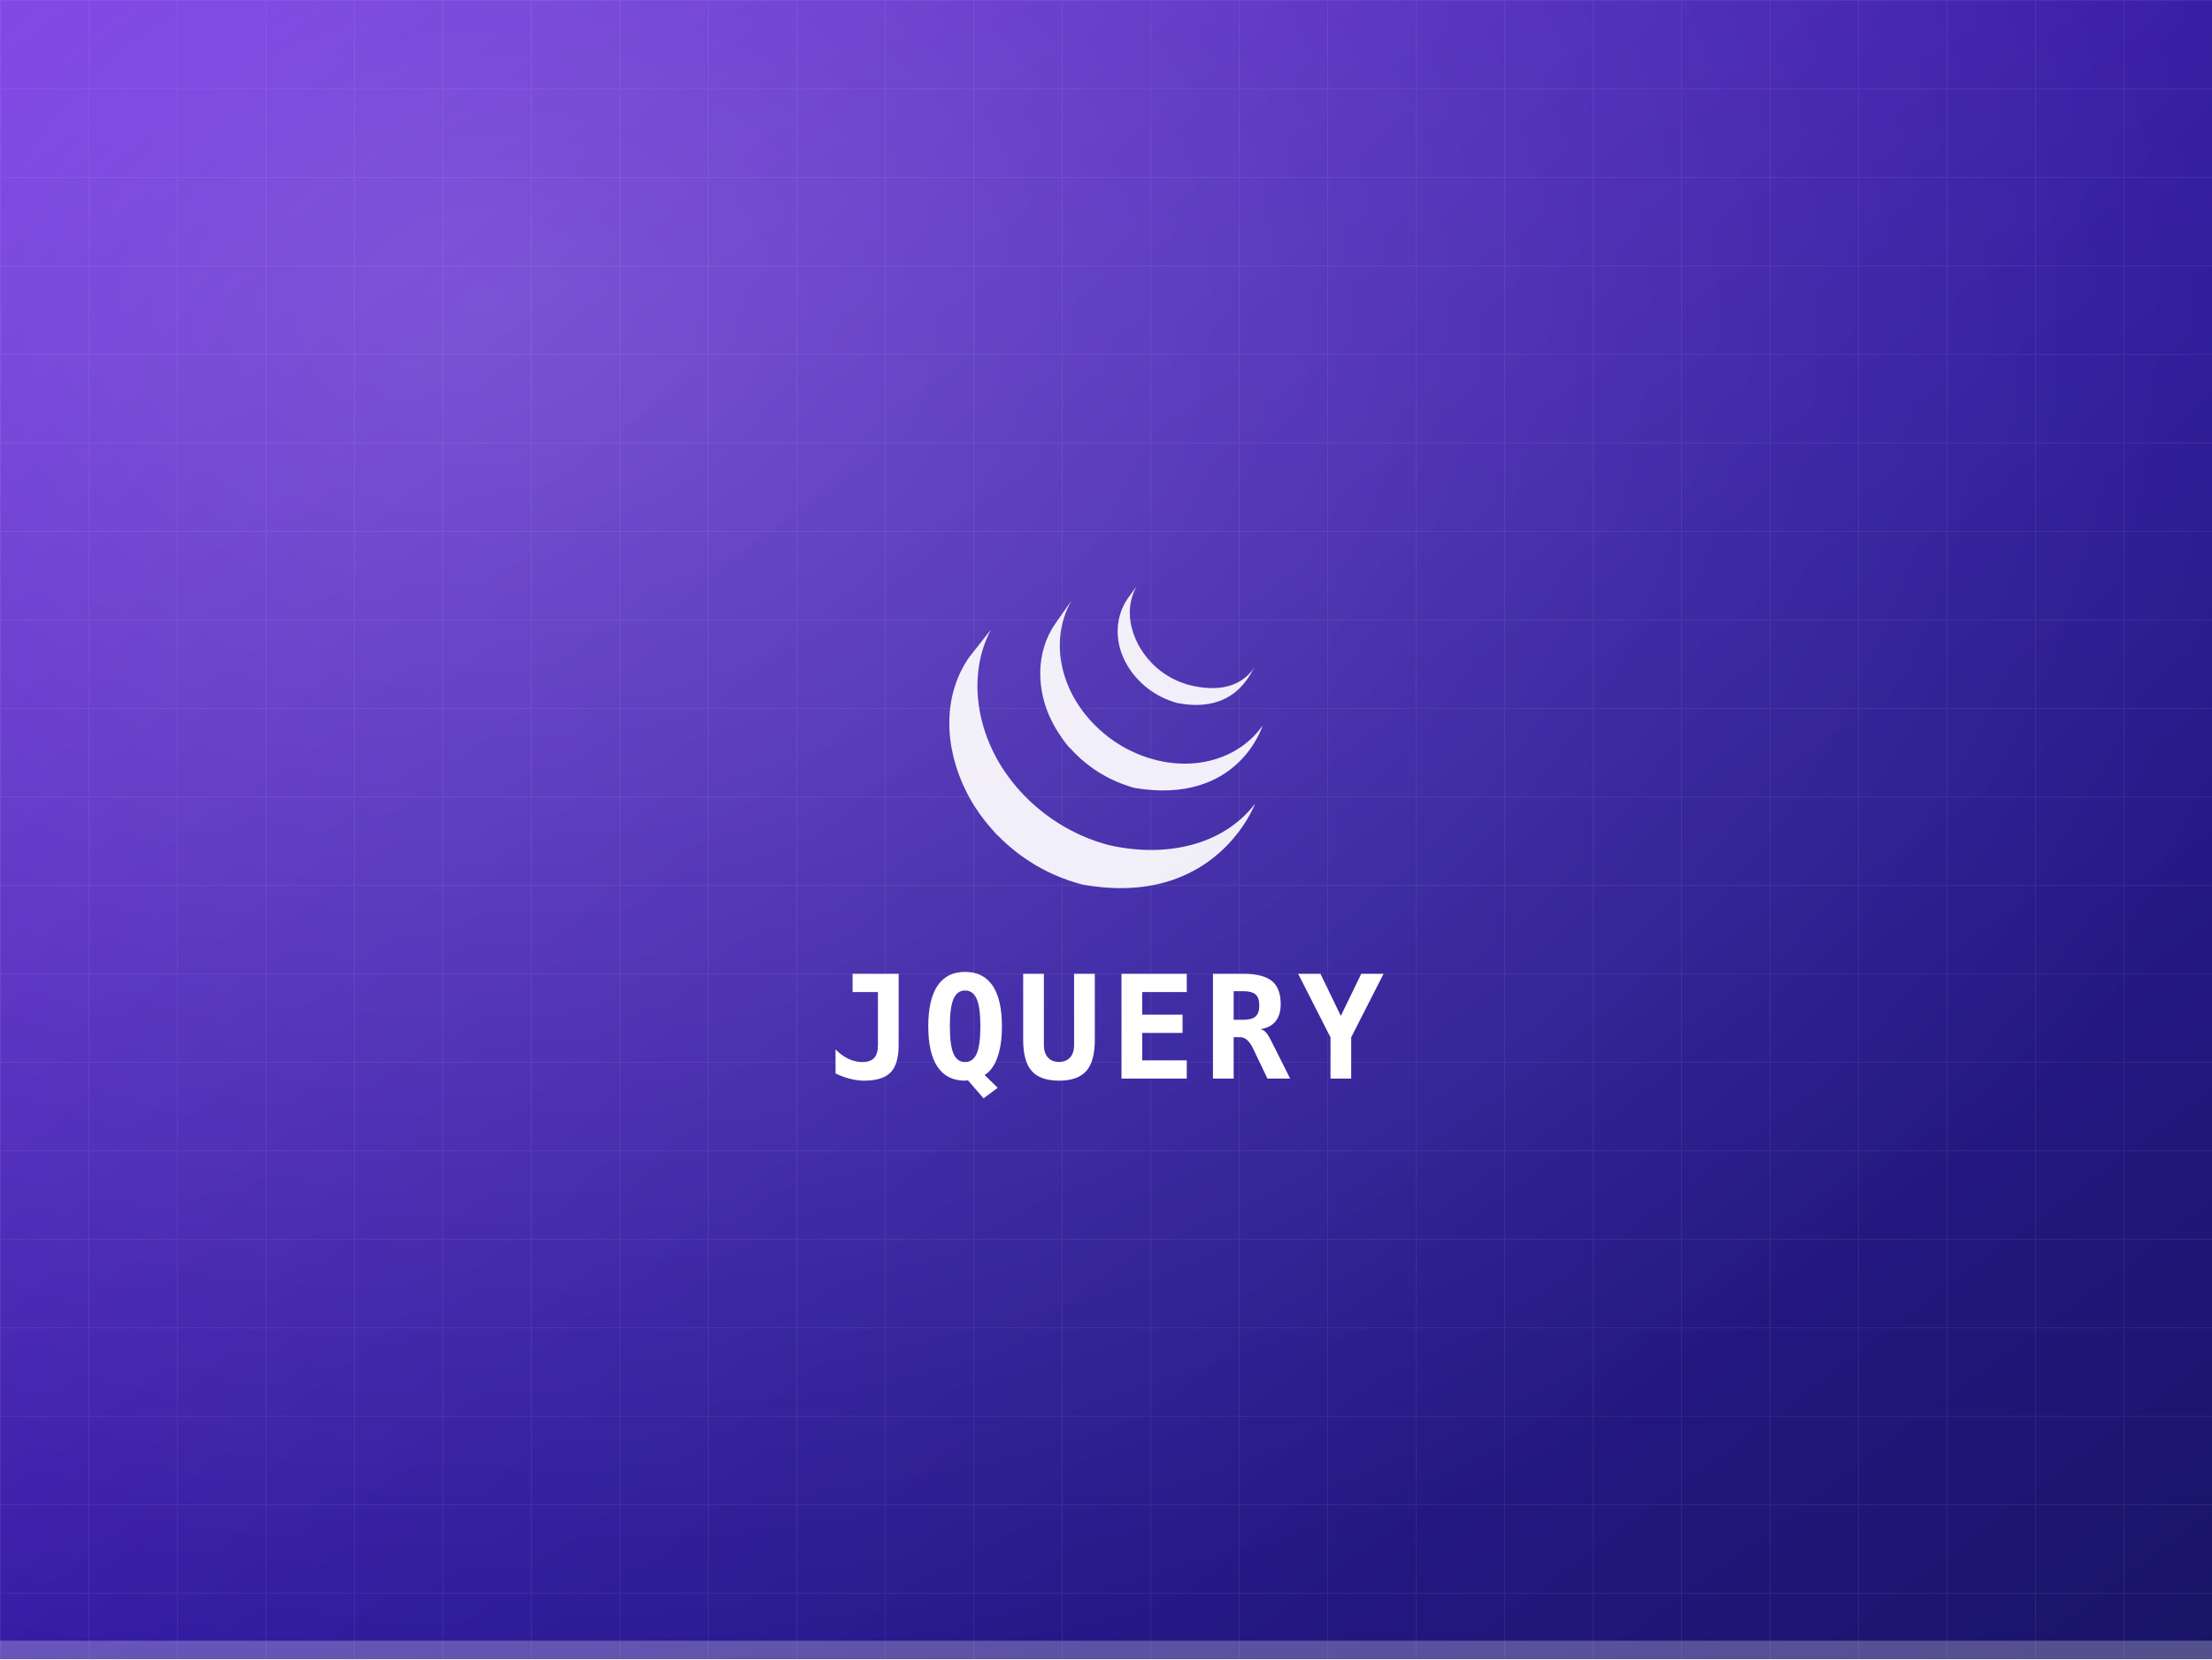
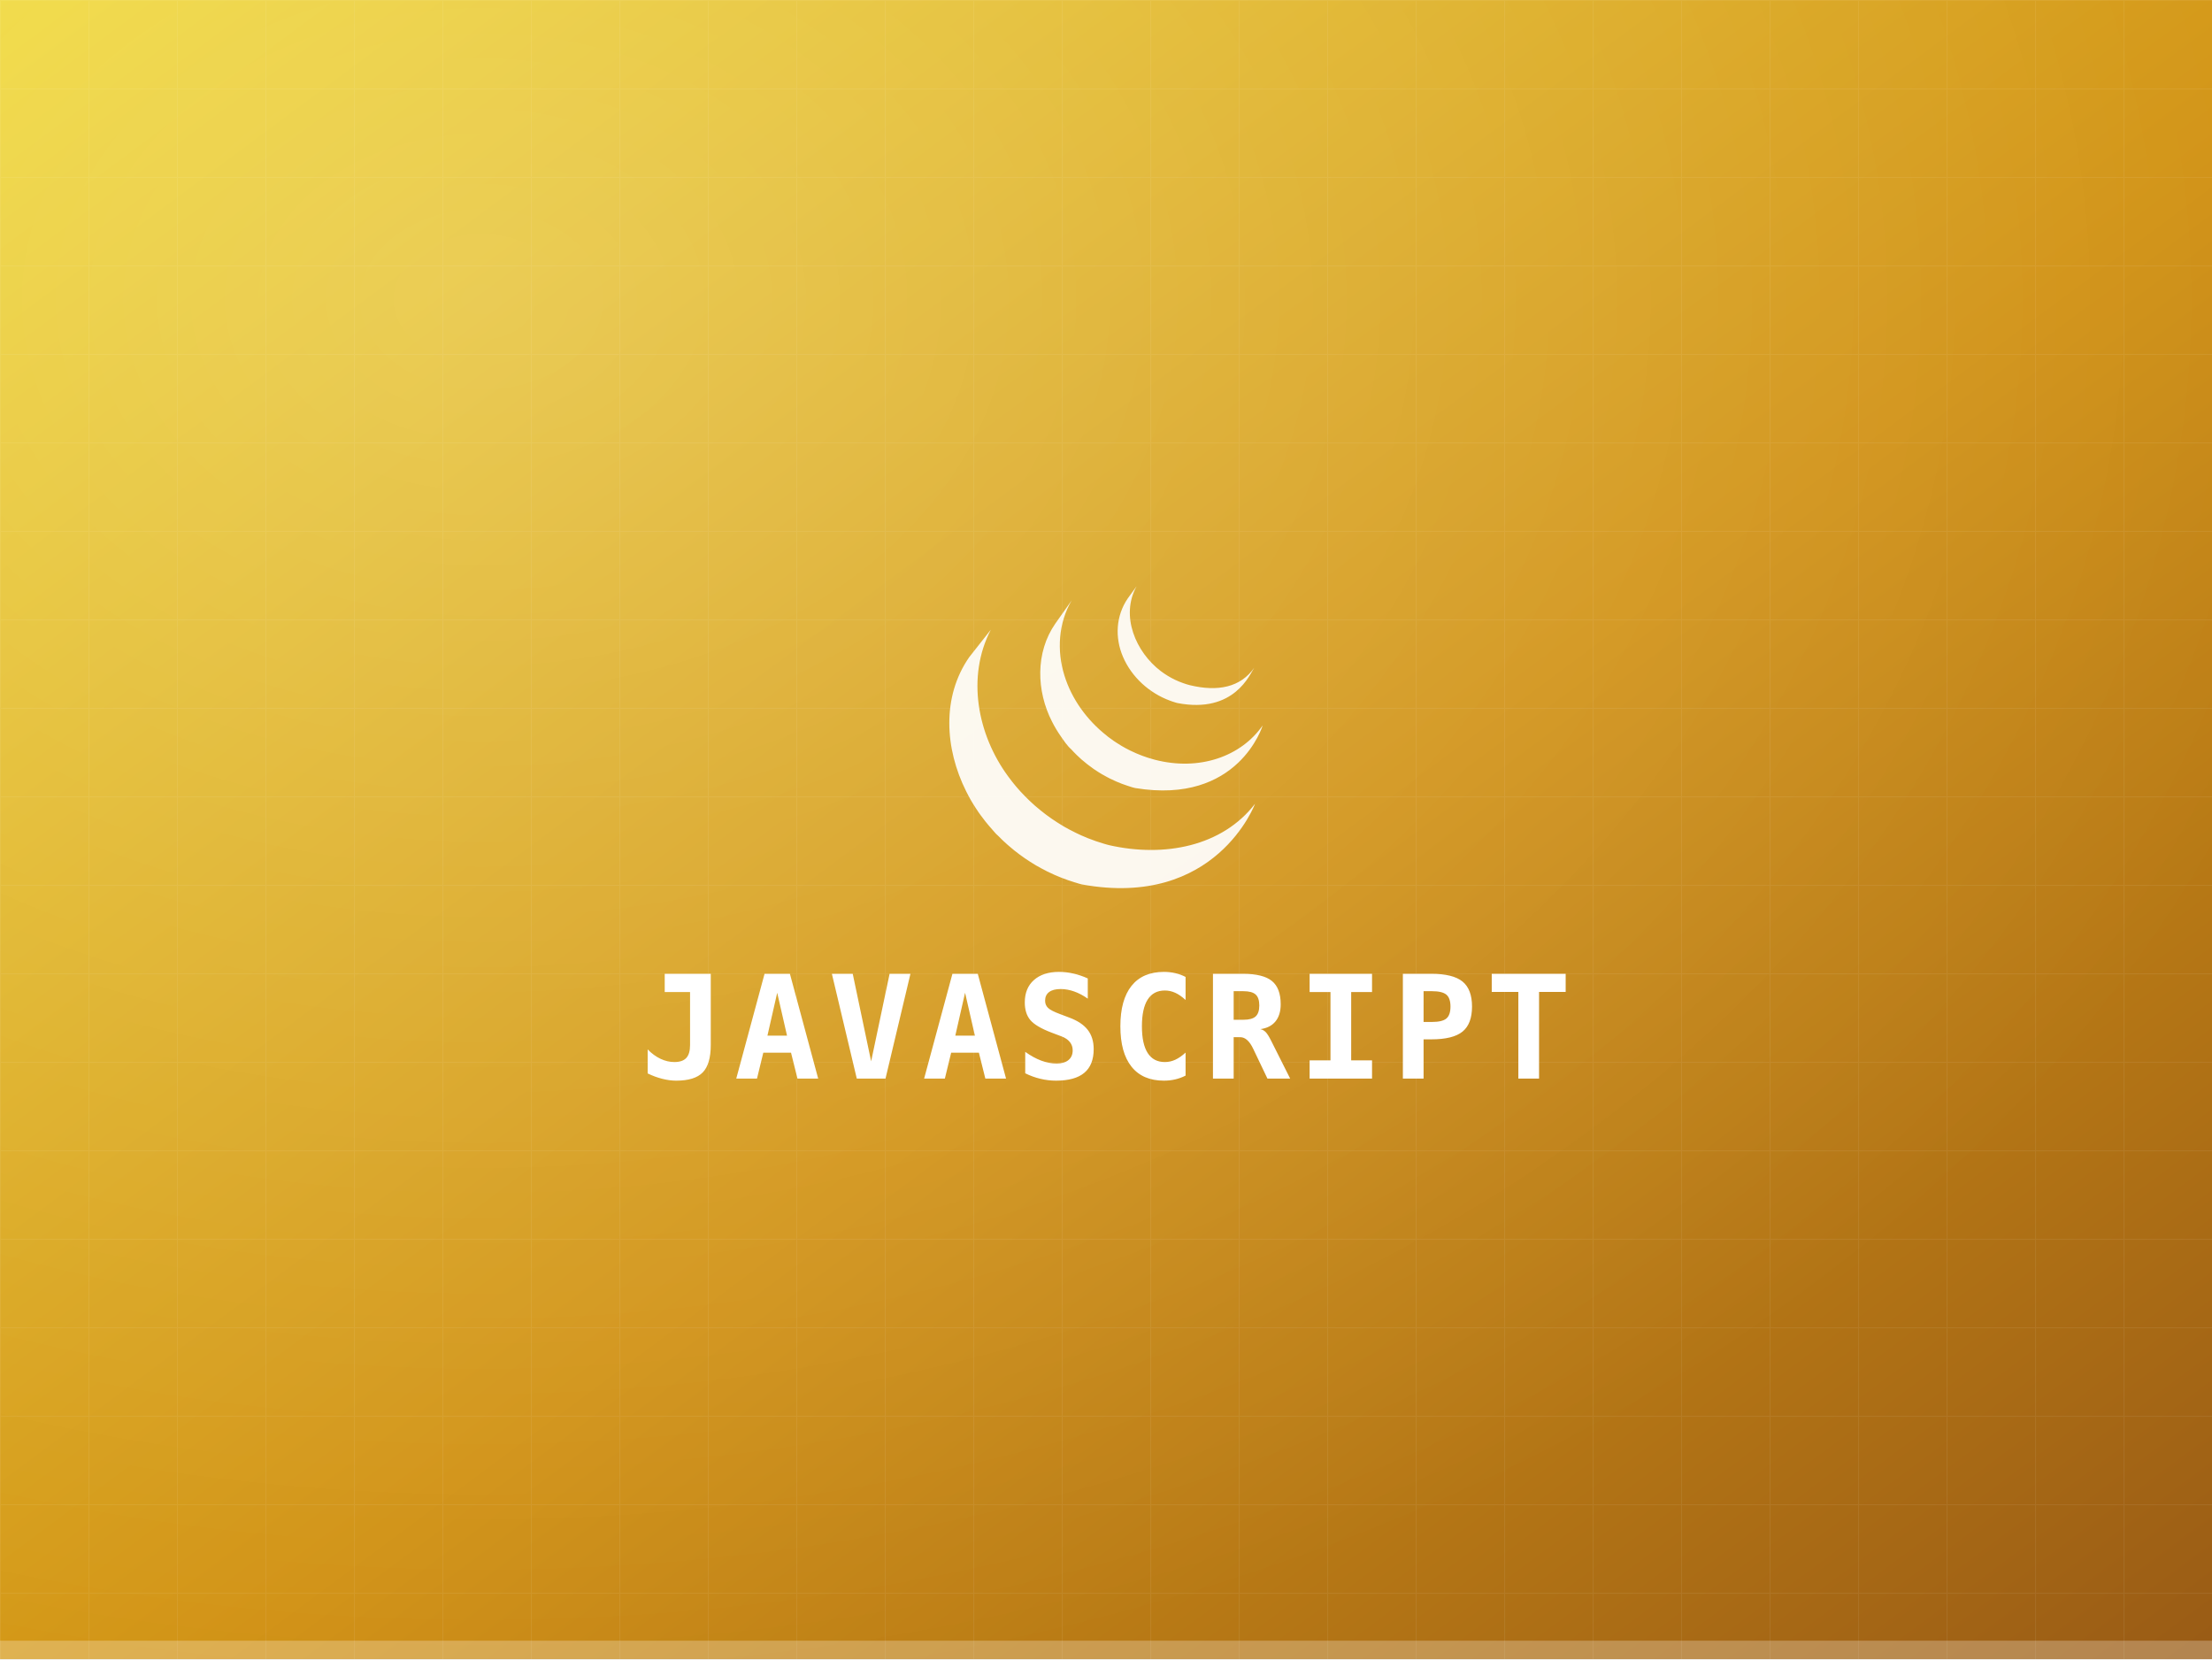
- <svg xmlns="http://www.w3.org/2000/svg" viewBox="0 0 1200 900" width="1200" height="900" role="img" aria-label="jQuery">
+ <svg xmlns="http://www.w3.org/2000/svg" viewBox="0 0 1200 900" width="1200" height="900" role="img" aria-label="JavaScript">
  <defs>
    <linearGradient id="g" x1="0" y1="0" x2="1" y2="1">
-       <stop offset="0%" stop-color="hsl(262, 76%, 52%)" />
-       <stop offset="55%" stop-color="hsl(250, 72%, 36%)" />
-       <stop offset="100%" stop-color="hsl(242, 66%, 24%)" />
+       <stop offset="0%" stop-color="hsl(52, 86%, 56%)" />
+       <stop offset="55%" stop-color="hsl(40, 82%, 45%)" />
+       <stop offset="100%" stop-color="hsl(32, 76%, 34%)" />
    </linearGradient>
    <pattern id="grid" width="48" height="48" patternUnits="userSpaceOnUse">
      <path d="M48 0H0v48" fill="none" stroke="#ffffff" stroke-opacity="0.07" stroke-width="1" />
    </pattern>
    <radialGradient id="glow" cx="0.22" cy="0.18" r="0.85">
      <stop offset="0%" stop-color="#ffffff" stop-opacity="0.22" />
      <stop offset="100%" stop-color="#ffffff" stop-opacity="0" />
    </radialGradient>
  </defs>
  <rect width="1200" height="900" fill="url(#g)" />
  <rect width="1200" height="900" fill="url(#grid)" />
  <rect width="1200" height="900" fill="url(#glow)" />
  <g transform="translate(515.0 314.9) scale(7.0833)" fill="#ffffff" fill-opacity="0.92">
    <path d="M1.525 5.87c-2.126 3.054-1.862 7.026-.237 10.269.037.079.078.154.118.229.023.052.049.1.077.15.013.027.031.056.047.082.026.052.054.102.081.152l.157.266c.03.049.057.097.09.146.056.094.12.187.178.281.026.04.05.078.079.117a6.368 6.368 0 00.31.445c.078.107.156.211.24.315.027.038.058.076.086.115l.22.269c.028.03.055.067.084.099.098.118.202.233.306.35l.005.006a3.134 3.134 0 00.425.44c.08.083.16.165.245.245l.101.097c.111.105.223.209.34.309.002 0 .003.002.005.003l.057.05c.102.089.205.178.31.26l.125.105c.085.068.174.133.26.2l.137.105c.093.07.192.139.287.207.035.025.07.05.106.073l.03.023.28.185.12.08c.148.094.294.184.44.272.041.02.084.044.123.068.108.062.22.125.329.183.06.034.122.063.184.094.075.042.153.083.234.125a.324.324 0 01.056.023c.033.015.064.031.096.047.12.06.245.118.375.175.024.01.05.02.076.034.144.063.289.123.438.182.034.01.07.027.105.04.135.051.274.103.411.152l.05.018c.154.052.305.102.46.15.036.01.073.023.111.033.16.048.314.105.474.137 10.273 1.872 13.258-6.177 13.258-6.177-2.508 3.266-6.958 4.127-11.174 3.169-.156-.036-.312-.086-.47-.132a13.539 13.539 0 01-.567-.182l-.062-.024c-.136-.046-.267-.097-.4-.148a1.615 1.615 0 00-.11-.04c-.148-.06-.29-.121-.433-.184-.031-.01-.057-.024-.088-.036a23.44 23.44 0 01-.362-.17 1.485 1.485 0 01-.106-.052c-.094-.044-.188-.095-.28-.143a3.947 3.947 0 01-.187-.096c-.114-.06-.227-.125-.34-.187-.034-.024-.073-.044-.112-.066a15.922 15.922 0 01-.439-.27 2.107 2.107 0 01-.118-.078 6.01 6.01 0 01-.312-.207c-.035-.023-.067-.048-.103-.073a9.553 9.553 0 01-.295-.212c-.042-.034-.087-.066-.132-.1-.088-.07-.177-.135-.265-.208l-.118-.095a10.593 10.593 0 01-.335-.28.258.258 0 00-.037-.031l-.347-.316-.1-.094c-.082-.084-.166-.164-.25-.246l-.098-.1a9.081 9.081 0 01-.309-.323l-.015-.016c-.106-.116-.21-.235-.313-.355-.027-.03-.053-.064-.08-.097l-.227-.277a21.275 21.275 0 01-.34-.449C2.152 11.79 1.306 7.384 3.177 3.771m4.943-.473c-1.54 2.211-1.454 5.169-.254 7.508a9.111 9.111 0 00.678 1.133c.23.33.484.721.793.988.107.122.223.24.344.36l.09.09c.114.11.232.217.35.325l.016.013a9.867 9.867 0 00.414.342c.034.023.063.05.096.073.14.108.282.212.428.316l.015.009c.062.045.128.086.198.13.028.018.06.042.09.06.106.068.21.132.318.197.017.007.032.016.048.023.09.055.188.108.282.157.033.02.065.035.1.054.066.033.132.068.197.102l.032.014c.135.067.273.129.408.19.034.014.063.025.092.039.111.048.224.094.336.137.05.017.097.037.144.052.102.038.21.073.31.108l.14.045c.147.045.295.104.449.13C22.164 17.206 24 11.098 24 11.098c-1.653 2.38-4.852 3.513-8.261 2.628a8.04 8.04 0 01-.449-.13c-.048-.014-.09-.029-.136-.043-.104-.036-.211-.07-.312-.109l-.144-.054c-.113-.045-.227-.087-.336-.135-.034-.015-.065-.025-.091-.04-.14-.063-.281-.125-.418-.192l-.206-.107-.119-.06a5.673 5.673 0 01-.265-.15.62.62 0 01-.062-.035c-.106-.066-.217-.13-.318-.198-.034-.019-.065-.042-.097-.062l-.208-.136c-.144-.1-.285-.208-.428-.313-.032-.029-.063-.053-.094-.079-1.499-1.178-2.681-2.79-3.242-4.613-.59-1.897-.46-4.023.56-5.75m4.292-.147c-.909 1.334-.996 2.99-.37 4.46.665 1.563 2.024 2.79 3.608 3.37.065.025.128.046.196.07l.088.027c.092.03.185.063.28.084 4.381.845 5.567-2.25 5.886-2.704-1.043 1.498-2.792 1.857-4.938 1.335a4.85 4.85 0 01-.516-.16 6.352 6.352 0 01-.618-.254 6.53 6.53 0 01-1.082-.66c-1.922-1.457-3.113-4.236-1.859-6.5" />
  </g>
  <g>
-     <text x="600" y="585.1" text-anchor="middle" font-family="'Roboto Mono',monospace" font-size="78" font-weight="700" letter-spacing="4" fill="#ffffff">JQUERY</text>
+     <text x="600" y="585.1" text-anchor="middle" font-family="'Roboto Mono',monospace" font-size="78" font-weight="700" letter-spacing="4" fill="#ffffff">JAVASCRIPT</text>
  </g>
  <rect x="0" y="890" width="1200" height="10" fill="#ffffff" fill-opacity="0.25" />
</svg>
